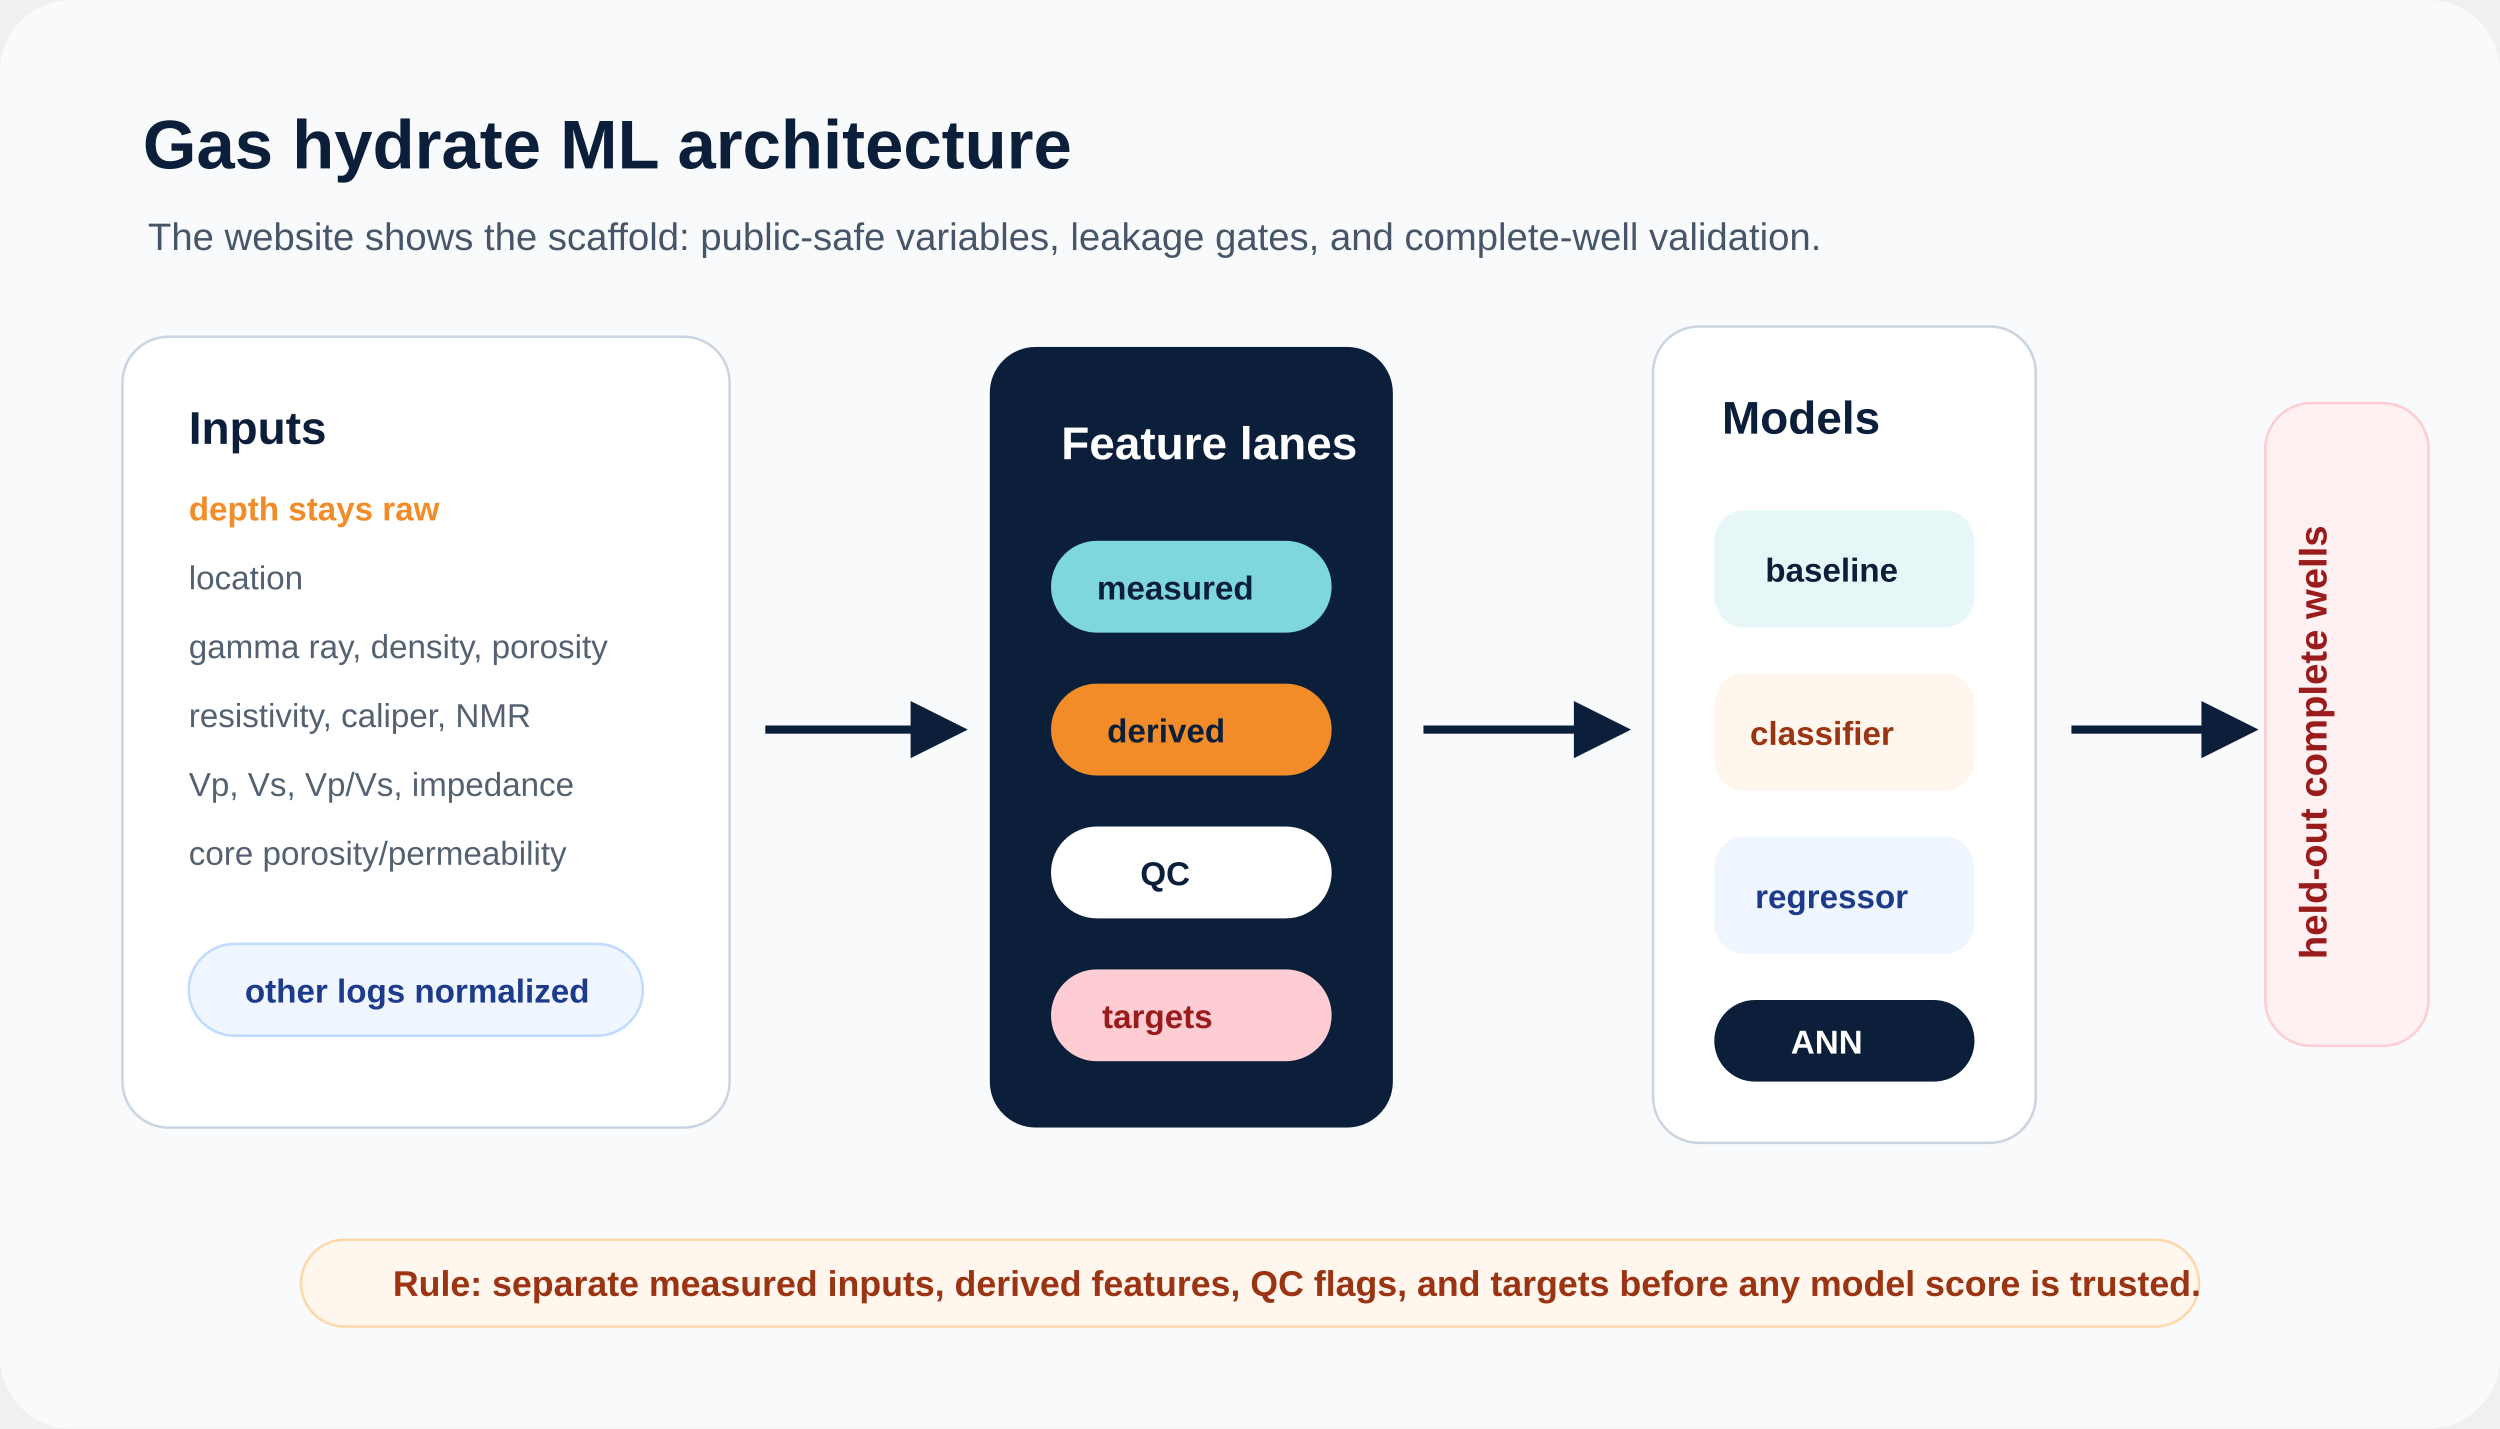
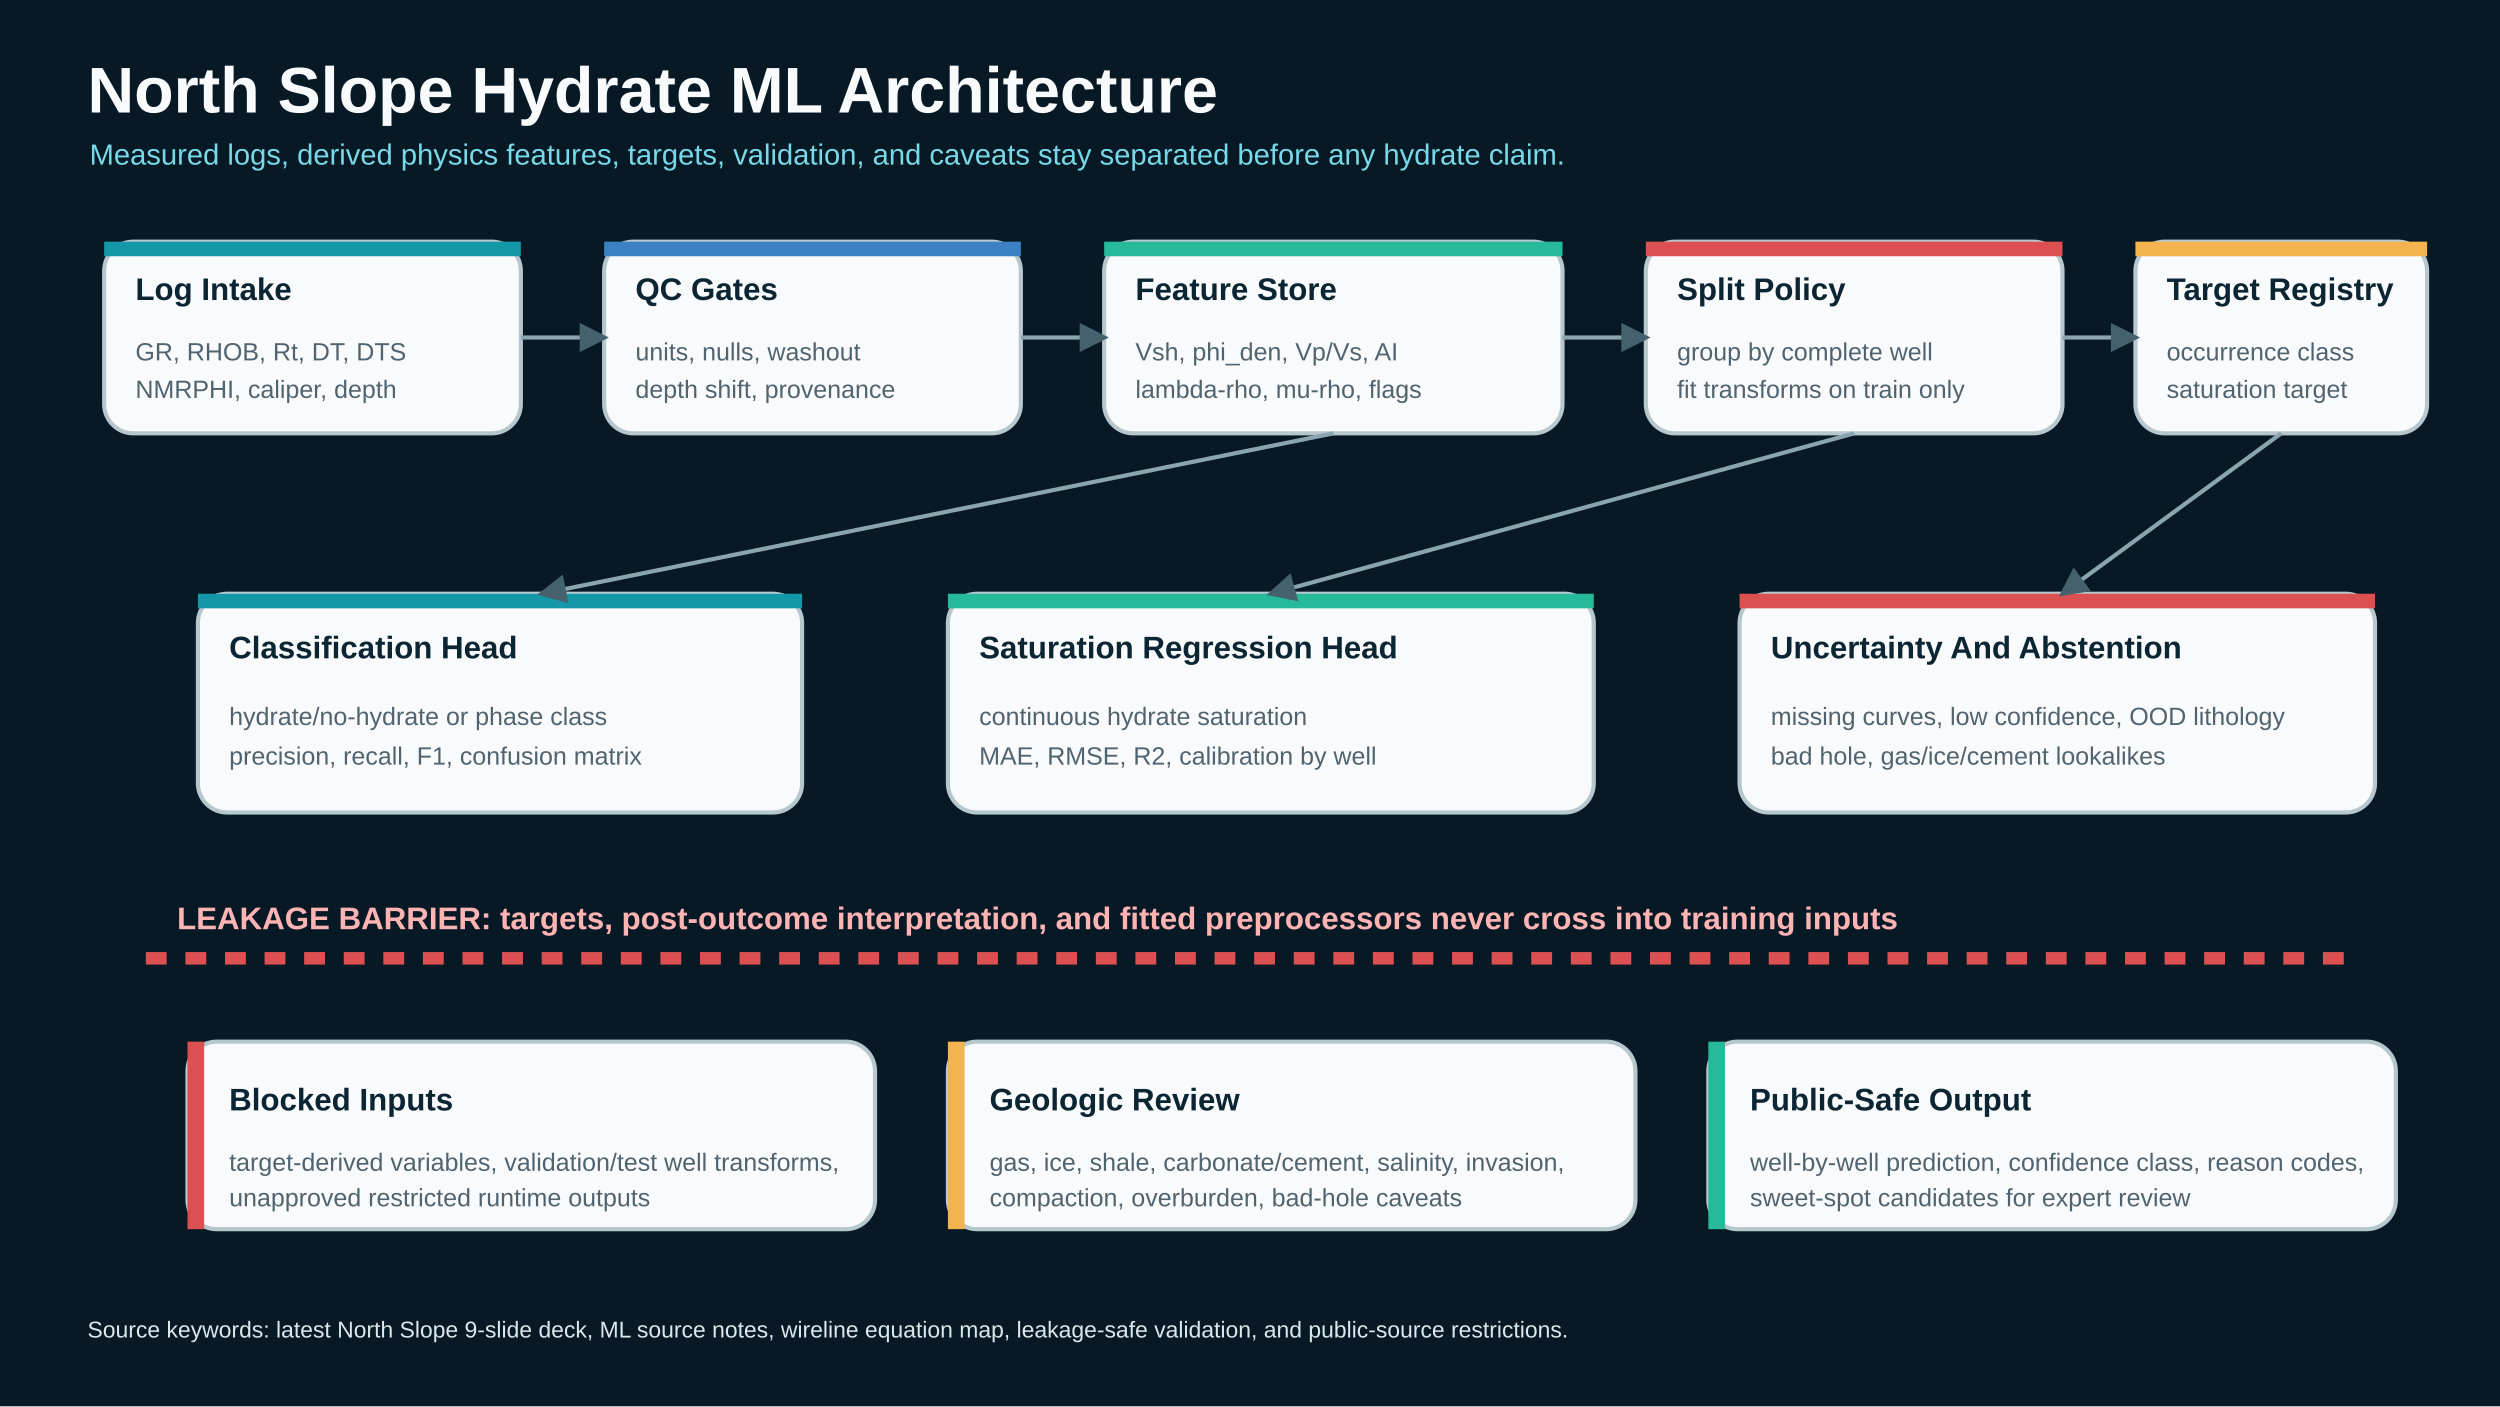
- <svg xmlns="http://www.w3.org/2000/svg" viewBox="0 0 980 560" role="img" aria-labelledby="title desc">
+ <svg xmlns="http://www.w3.org/2000/svg" viewBox="0 0 1200 675" role="img" aria-labelledby="title desc">
  <defs>
-     <marker id="arrow" viewBox="0 0 10 10" refX="8.5" refY="5" markerWidth="7" markerHeight="7" orient="auto">
-       <path d="M0 0l10 5-10 5z" fill="#0b1f3a" />
+     <marker id="arrow" viewBox="0 0 10 10" refX="8.4" refY="5" markerWidth="7" markerHeight="7" orient="auto">
+       <path d="M0 0l10 5-10 5z" fill="#45616e" />
    </marker>
+     <style>
+       .bg { fill: #071925; }
+       .title { fill: #f8fafc; font: 800 31px Arial, sans-serif; }
+       .sub { fill: #78d9e8; font: 500 14px Arial, sans-serif; }
+       .box { fill: #f8fafc; stroke: #b7c7ce; stroke-width: 2; }
+       .boxText { fill: #0b2533; font: 700 15px Arial, sans-serif; }
+       .body { fill: #50636e; font: 12px Arial, sans-serif; }
+       .small { fill: #dce8ec; font: 11px Arial, sans-serif; }
+       .laneTeal { fill: #1497a6; }
+       .laneBlue { fill: #3b82c4; }
+       .laneGreen { fill: #26b99a; }
+       .laneRed { fill: #dd5052; }
+       .laneGold { fill: #f3b34e; }
+       .line { stroke: #8aa5af; stroke-width: 2; fill: none; marker-end: url(#arrow); }
+       .barrier { stroke: #dd5052; stroke-width: 6; stroke-dasharray: 10 9; }
+     </style>
  </defs>
-   <rect width="980" height="560" rx="28" fill="#f8fafc" />
-   <text x="56" y="66" fill="#0b1f3a" font-family="Arial, sans-serif" font-size="27" font-weight="800">Gas hydrate ML architecture</text>
-   <text x="58" y="98" fill="#475569" font-family="Arial, sans-serif" font-size="15">The website shows the scaffold: public-safe variables, leakage gates, and complete-well validation.</text>
-   <g transform="translate(48 132)">
-     <rect width="238" height="310" rx="18" fill="#ffffff" stroke="#cbd5e1" />
-     <text x="26" y="42" fill="#0b1f3a" font-family="Arial, sans-serif" font-size="18" font-weight="800">Inputs</text>
-     <text x="26" y="72" fill="#f28c28" font-family="Arial, sans-serif" font-size="13" font-weight="800">depth stays raw</text>
-     <text x="26" y="99" fill="#536171" font-family="Arial, sans-serif" font-size="13">location</text>
-     <text x="26" y="126" fill="#536171" font-family="Arial, sans-serif" font-size="13">gamma ray, density, porosity</text>
-     <text x="26" y="153" fill="#536171" font-family="Arial, sans-serif" font-size="13">resistivity, caliper, NMR</text>
-     <text x="26" y="180" fill="#536171" font-family="Arial, sans-serif" font-size="13">Vp, Vs, Vp/Vs, impedance</text>
-     <text x="26" y="207" fill="#536171" font-family="Arial, sans-serif" font-size="13">core porosity/permeability</text>
-     <rect x="26" y="238" width="178" height="36" rx="18" fill="#eff6ff" stroke="#bfdbfe" />
-     <text x="48" y="261" fill="#1e3a8a" font-family="Arial, sans-serif" font-size="13" font-weight="800">other logs normalized</text>
+   <rect class="bg" width="1200" height="675" />
+   <text class="title" x="42" y="54">North Slope Hydrate ML Architecture</text>
+   <text class="sub" x="43" y="79">Measured logs, derived physics features, targets, validation, and caveats stay separated before any hydrate claim.</text>
+   <g transform="translate(50 116)">
+     <rect class="box" width="200" height="92" rx="14" />
+     <rect class="laneTeal" width="200" height="7" />
+     <text class="boxText" x="15" y="28">Log Intake</text>
+     <text class="body" x="15" y="57">GR, RHOB, Rt, DT, DTS</text>
+     <text class="body" x="15" y="75">NMRPHI, caliper, depth</text>
  </g>
-   <g stroke="#0b1f3a" stroke-width="3.2" marker-end="url(#arrow)" fill="none">
-     <path d="M300 286h76" />
-     <path d="M558 286h78" />
-     <path d="M812 286h70" />
+   <g transform="translate(290 116)">
+     <rect class="box" width="200" height="92" rx="14" />
+     <rect class="laneBlue" width="200" height="7" />
+     <text class="boxText" x="15" y="28">QC Gates</text>
+     <text class="body" x="15" y="57">units, nulls, washout</text>
+     <text class="body" x="15" y="75">depth shift, provenance</text>
  </g>
-   <g transform="translate(388 136)">
-     <rect width="158" height="306" rx="18" fill="#0b1f3a" />
-     <text x="28" y="44" fill="#ffffff" font-family="Arial, sans-serif" font-size="18" font-weight="800">Feature lanes</text>
-     <rect x="24" y="76" width="110" height="36" rx="18" fill="#7ed6df" />
-     <text x="42" y="99" fill="#0b1f3a" font-family="Arial, sans-serif" font-size="13" font-weight="800">measured</text>
-     <rect x="24" y="132" width="110" height="36" rx="18" fill="#f28c28" />
-     <text x="46" y="155" fill="#0b1f3a" font-family="Arial, sans-serif" font-size="13" font-weight="800">derived</text>
-     <rect x="24" y="188" width="110" height="36" rx="18" fill="#ffffff" />
-     <text x="59" y="211" fill="#0b1f3a" font-family="Arial, sans-serif" font-size="13" font-weight="800">QC</text>
-     <rect x="24" y="244" width="110" height="36" rx="18" fill="#fecdd3" />
-     <text x="44" y="267" fill="#991b1b" font-family="Arial, sans-serif" font-size="13" font-weight="800">targets</text>
+   <g transform="translate(530 116)">
+     <rect class="box" width="220" height="92" rx="14" />
+     <rect class="laneGreen" width="220" height="7" />
+     <text class="boxText" x="15" y="28">Feature Store</text>
+     <text class="body" x="15" y="57">Vsh, phi_den, Vp/Vs, AI</text>
+     <text class="body" x="15" y="75">lambda-rho, mu-rho, flags</text>
  </g>
-   <g transform="translate(648 128)">
-     <rect width="150" height="320" rx="18" fill="#ffffff" stroke="#cbd5e1" />
-     <text x="27" y="42" fill="#0b1f3a" font-family="Arial, sans-serif" font-size="18" font-weight="800">Models</text>
-     <rect x="24" y="72" width="102" height="46" rx="12" fill="#e7f7f8" />
-     <text x="44" y="100" fill="#0b1f3a" font-family="Arial, sans-serif" font-size="13" font-weight="800">baseline</text>
-     <rect x="24" y="136" width="102" height="46" rx="12" fill="#fff7ed" />
-     <text x="38" y="164" fill="#9a3412" font-family="Arial, sans-serif" font-size="13" font-weight="800">classifier</text>
-     <rect x="24" y="200" width="102" height="46" rx="12" fill="#eff6ff" />
-     <text x="40" y="228" fill="#1e3a8a" font-family="Arial, sans-serif" font-size="13" font-weight="800">regressor</text>
-     <rect x="24" y="264" width="102" height="32" rx="16" fill="#0b1f3a" />
-     <text x="54" y="285" fill="#ffffff" font-family="Arial, sans-serif" font-size="13" font-weight="800">ANN</text>
+   <g transform="translate(790 116)">
+     <rect class="box" width="200" height="92" rx="14" />
+     <rect class="laneRed" width="200" height="7" />
+     <text class="boxText" x="15" y="28">Split Policy</text>
+     <text class="body" x="15" y="57">group by complete well</text>
+     <text class="body" x="15" y="75">fit transforms on train only</text>
  </g>
-   <g transform="translate(888 158)">
-     <rect width="64" height="252" rx="18" fill="#fff1f2" stroke="#fecdd3" />
-     <text transform="translate(24 218) rotate(-90)" fill="#991b1b" font-family="Arial, sans-serif" font-size="15" font-weight="900">held-out complete wells</text>
+   <g transform="translate(1025 116)">
+     <rect class="box" width="140" height="92" rx="14" />
+     <rect class="laneGold" width="140" height="7" />
+     <text class="boxText" x="15" y="28">Target Registry</text>
+     <text class="body" x="15" y="57">occurrence class</text>
+     <text class="body" x="15" y="75">saturation target</text>
  </g>
-   <rect x="118" y="486" width="744" height="34" rx="17" fill="#fff7ed" stroke="#fed7aa" />
-   <text x="154" y="508" fill="#9a3412" font-family="Arial, sans-serif" font-size="14" font-weight="800">Rule: separate measured inputs, derived features, QC flags, and targets before any model score is trusted.</text>
+   <path class="line" d="M250 162h40" />
+   <path class="line" d="M490 162h40" />
+   <path class="line" d="M750 162h40" />
+   <path class="line" d="M990 162h35" />
+   <g transform="translate(95 285)">
+     <rect class="box" width="290" height="105" rx="14" />
+     <rect class="laneTeal" width="290" height="7" />
+     <text class="boxText" x="15" y="31">Classification Head</text>
+     <text class="body" x="15" y="63">hydrate/no-hydrate or phase class</text>
+     <text class="body" x="15" y="82">precision, recall, F1, confusion matrix</text>
+   </g>
+   <g transform="translate(455 285)">
+     <rect class="box" width="310" height="105" rx="14" />
+     <rect class="laneGreen" width="310" height="7" />
+     <text class="boxText" x="15" y="31">Saturation Regression Head</text>
+     <text class="body" x="15" y="63">continuous hydrate saturation</text>
+     <text class="body" x="15" y="82">MAE, RMSE, R2, calibration by well</text>
+   </g>
+   <g transform="translate(835 285)">
+     <rect class="box" width="305" height="105" rx="14" />
+     <rect class="laneRed" width="305" height="7" />
+     <text class="boxText" x="15" y="31">Uncertainty And Abstention</text>
+     <text class="body" x="15" y="63">missing curves, low confidence, OOD lithology</text>
+     <text class="body" x="15" y="82">bad hole, gas/ice/cement lookalikes</text>
+   </g>
+   <path class="line" d="M640 208L260 285" />
+   <path class="line" d="M890 208L610 285" />
+   <path class="line" d="M1095 208L990 285" />
+   <line class="barrier" x1="70" y1="460" x2="1130" y2="460" />
+   <text x="85" y="446" fill="#ffb4b4" font-family="Arial, sans-serif" font-size="15" font-weight="800">LEAKAGE BARRIER: targets, post-outcome interpretation, and fitted preprocessors never cross into training inputs</text>
+   <g transform="translate(90 500)">
+     <rect class="box" width="330" height="90" rx="14" />
+     <rect class="laneRed" width="8" height="90" />
+     <text class="boxText" x="20" y="33">Blocked Inputs</text>
+     <text class="body" x="20" y="62">target-derived variables, validation/test well transforms,</text>
+     <text class="body" x="20" y="79">unapproved restricted runtime outputs</text>
+   </g>
+   <g transform="translate(455 500)">
+     <rect class="box" width="330" height="90" rx="14" />
+     <rect class="laneGold" width="8" height="90" />
+     <text class="boxText" x="20" y="33">Geologic Review</text>
+     <text class="body" x="20" y="62">gas, ice, shale, carbonate/cement, salinity, invasion,</text>
+     <text class="body" x="20" y="79">compaction, overburden, bad-hole caveats</text>
+   </g>
+   <g transform="translate(820 500)">
+     <rect class="box" width="330" height="90" rx="14" />
+     <rect class="laneGreen" width="8" height="90" />
+     <text class="boxText" x="20" y="33">Public-Safe Output</text>
+     <text class="body" x="20" y="62">well-by-well prediction, confidence class, reason codes,</text>
+     <text class="body" x="20" y="79">sweet-spot candidates for expert review</text>
+   </g>
+   <text class="small" x="42" y="642">Source keywords: latest North Slope 9-slide deck, ML source notes, wireline equation map, leakage-safe validation, and public-source restrictions.</text>
</svg>
